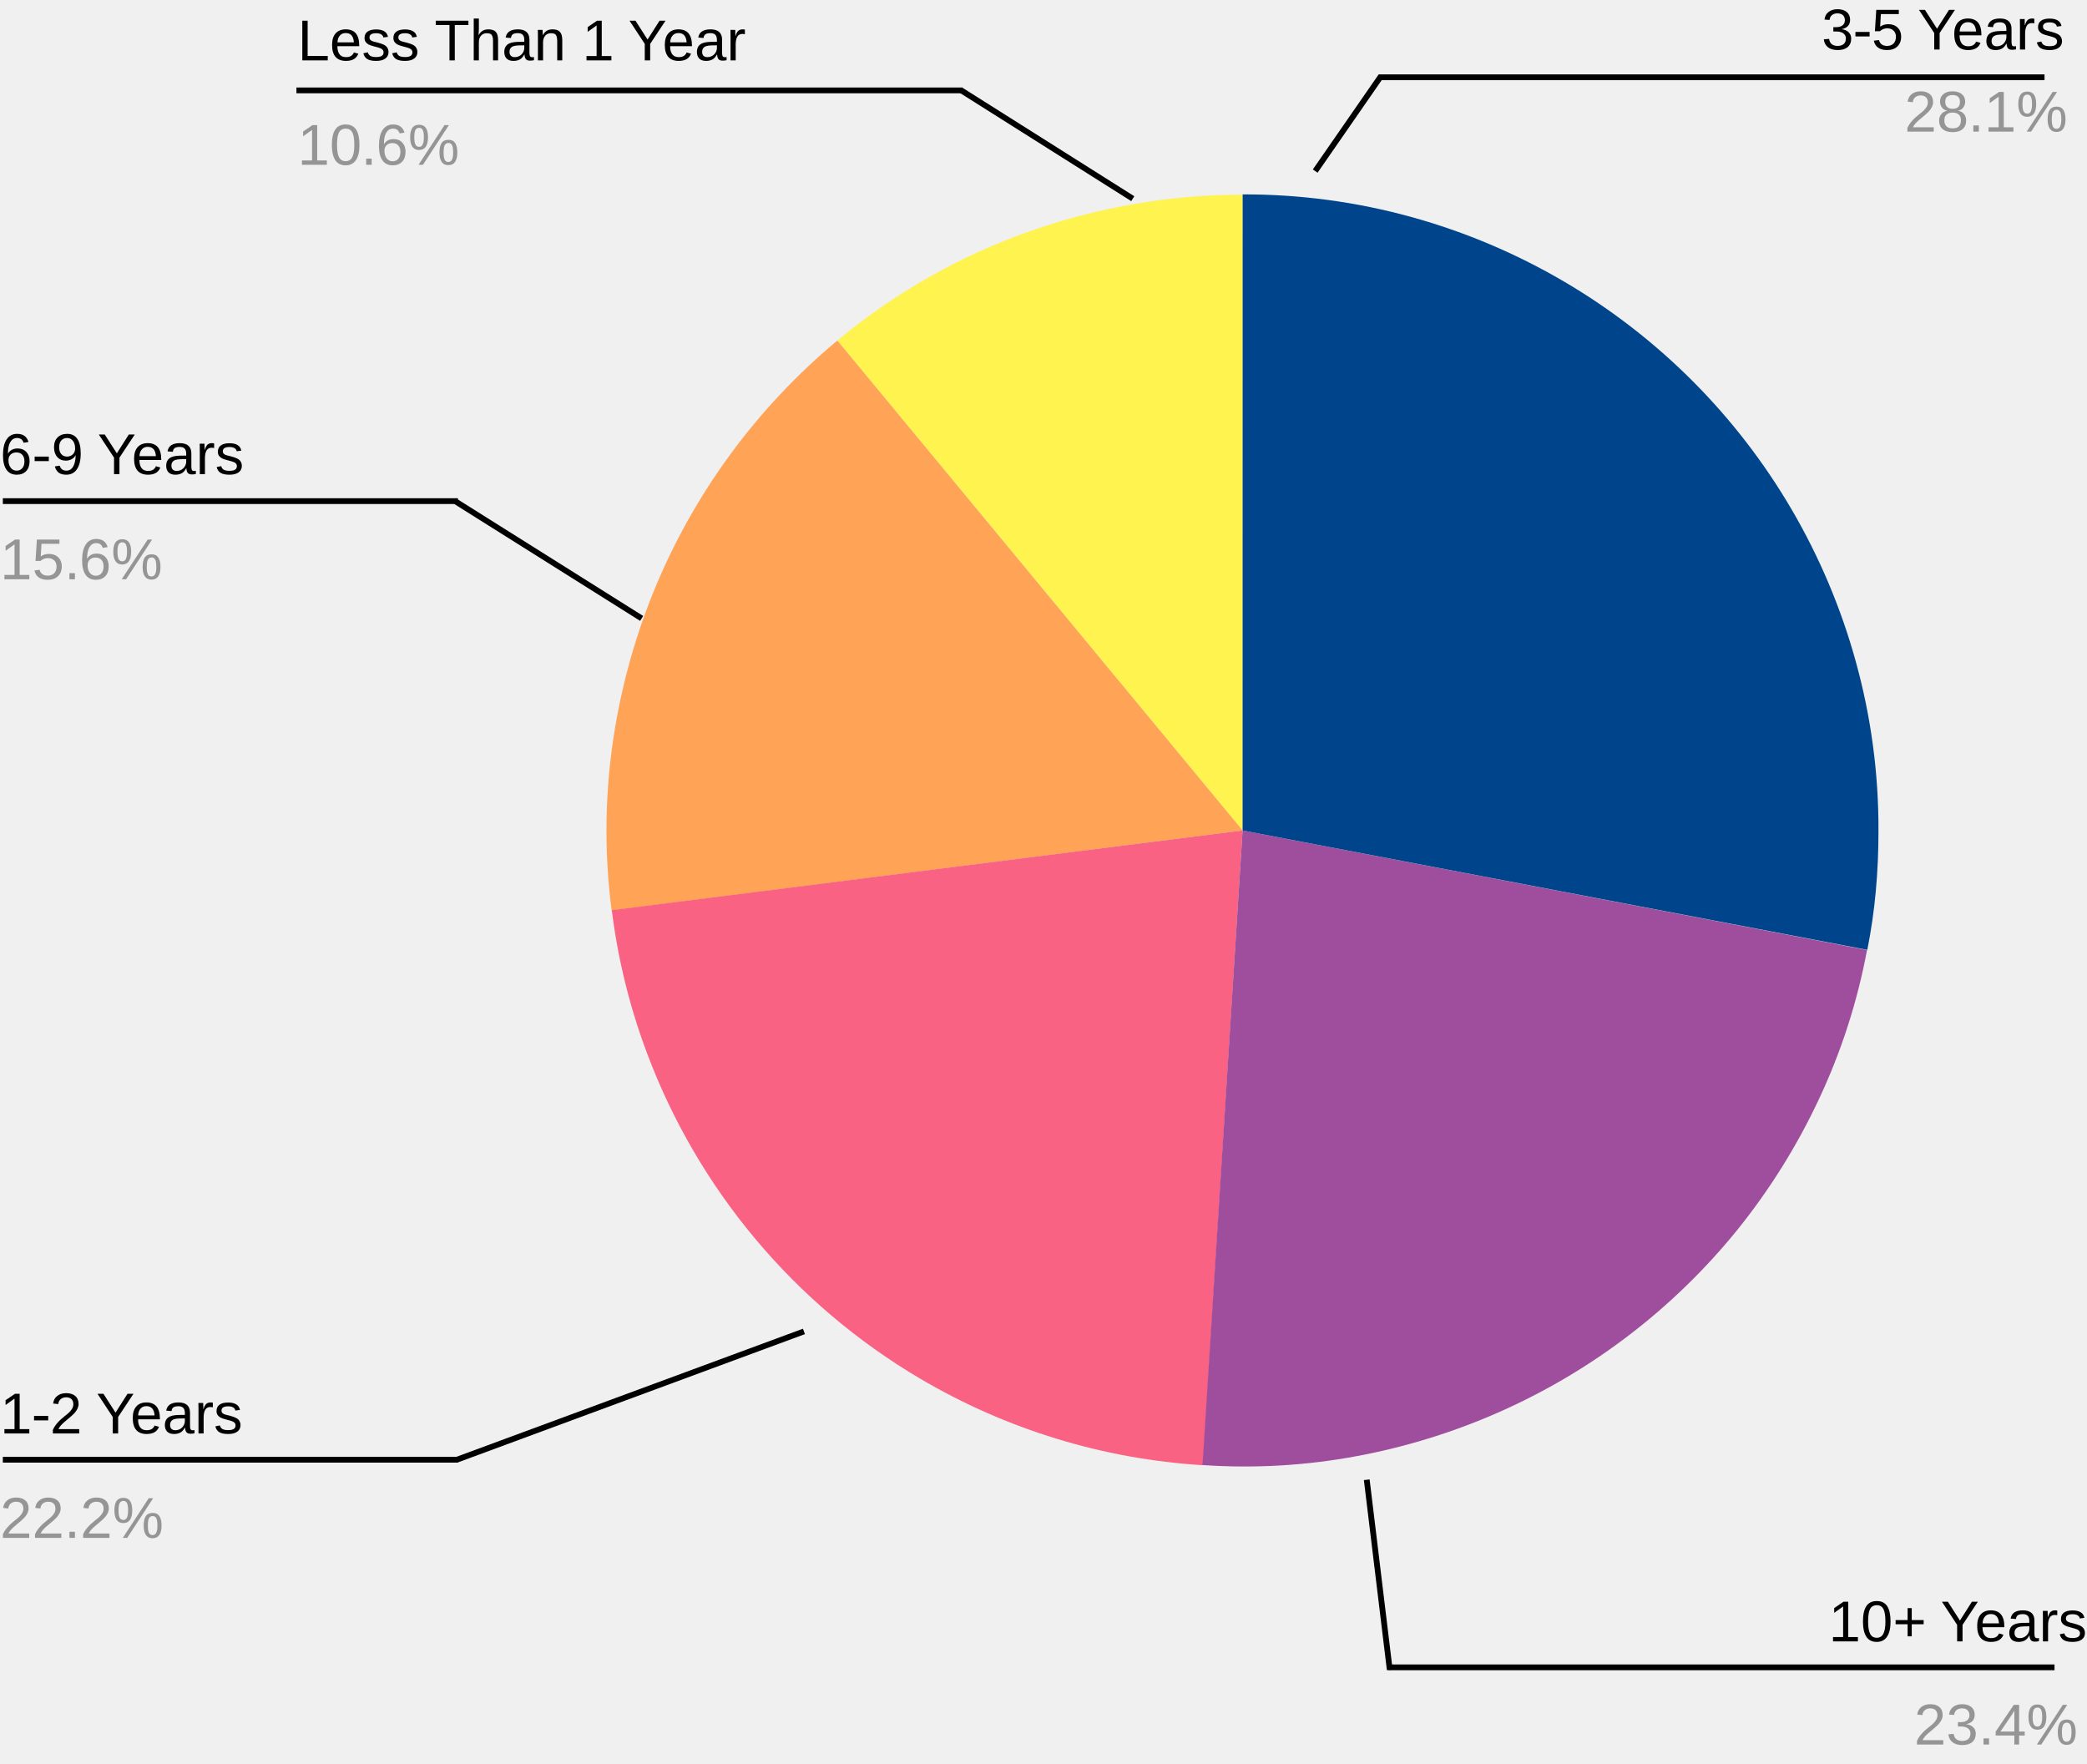
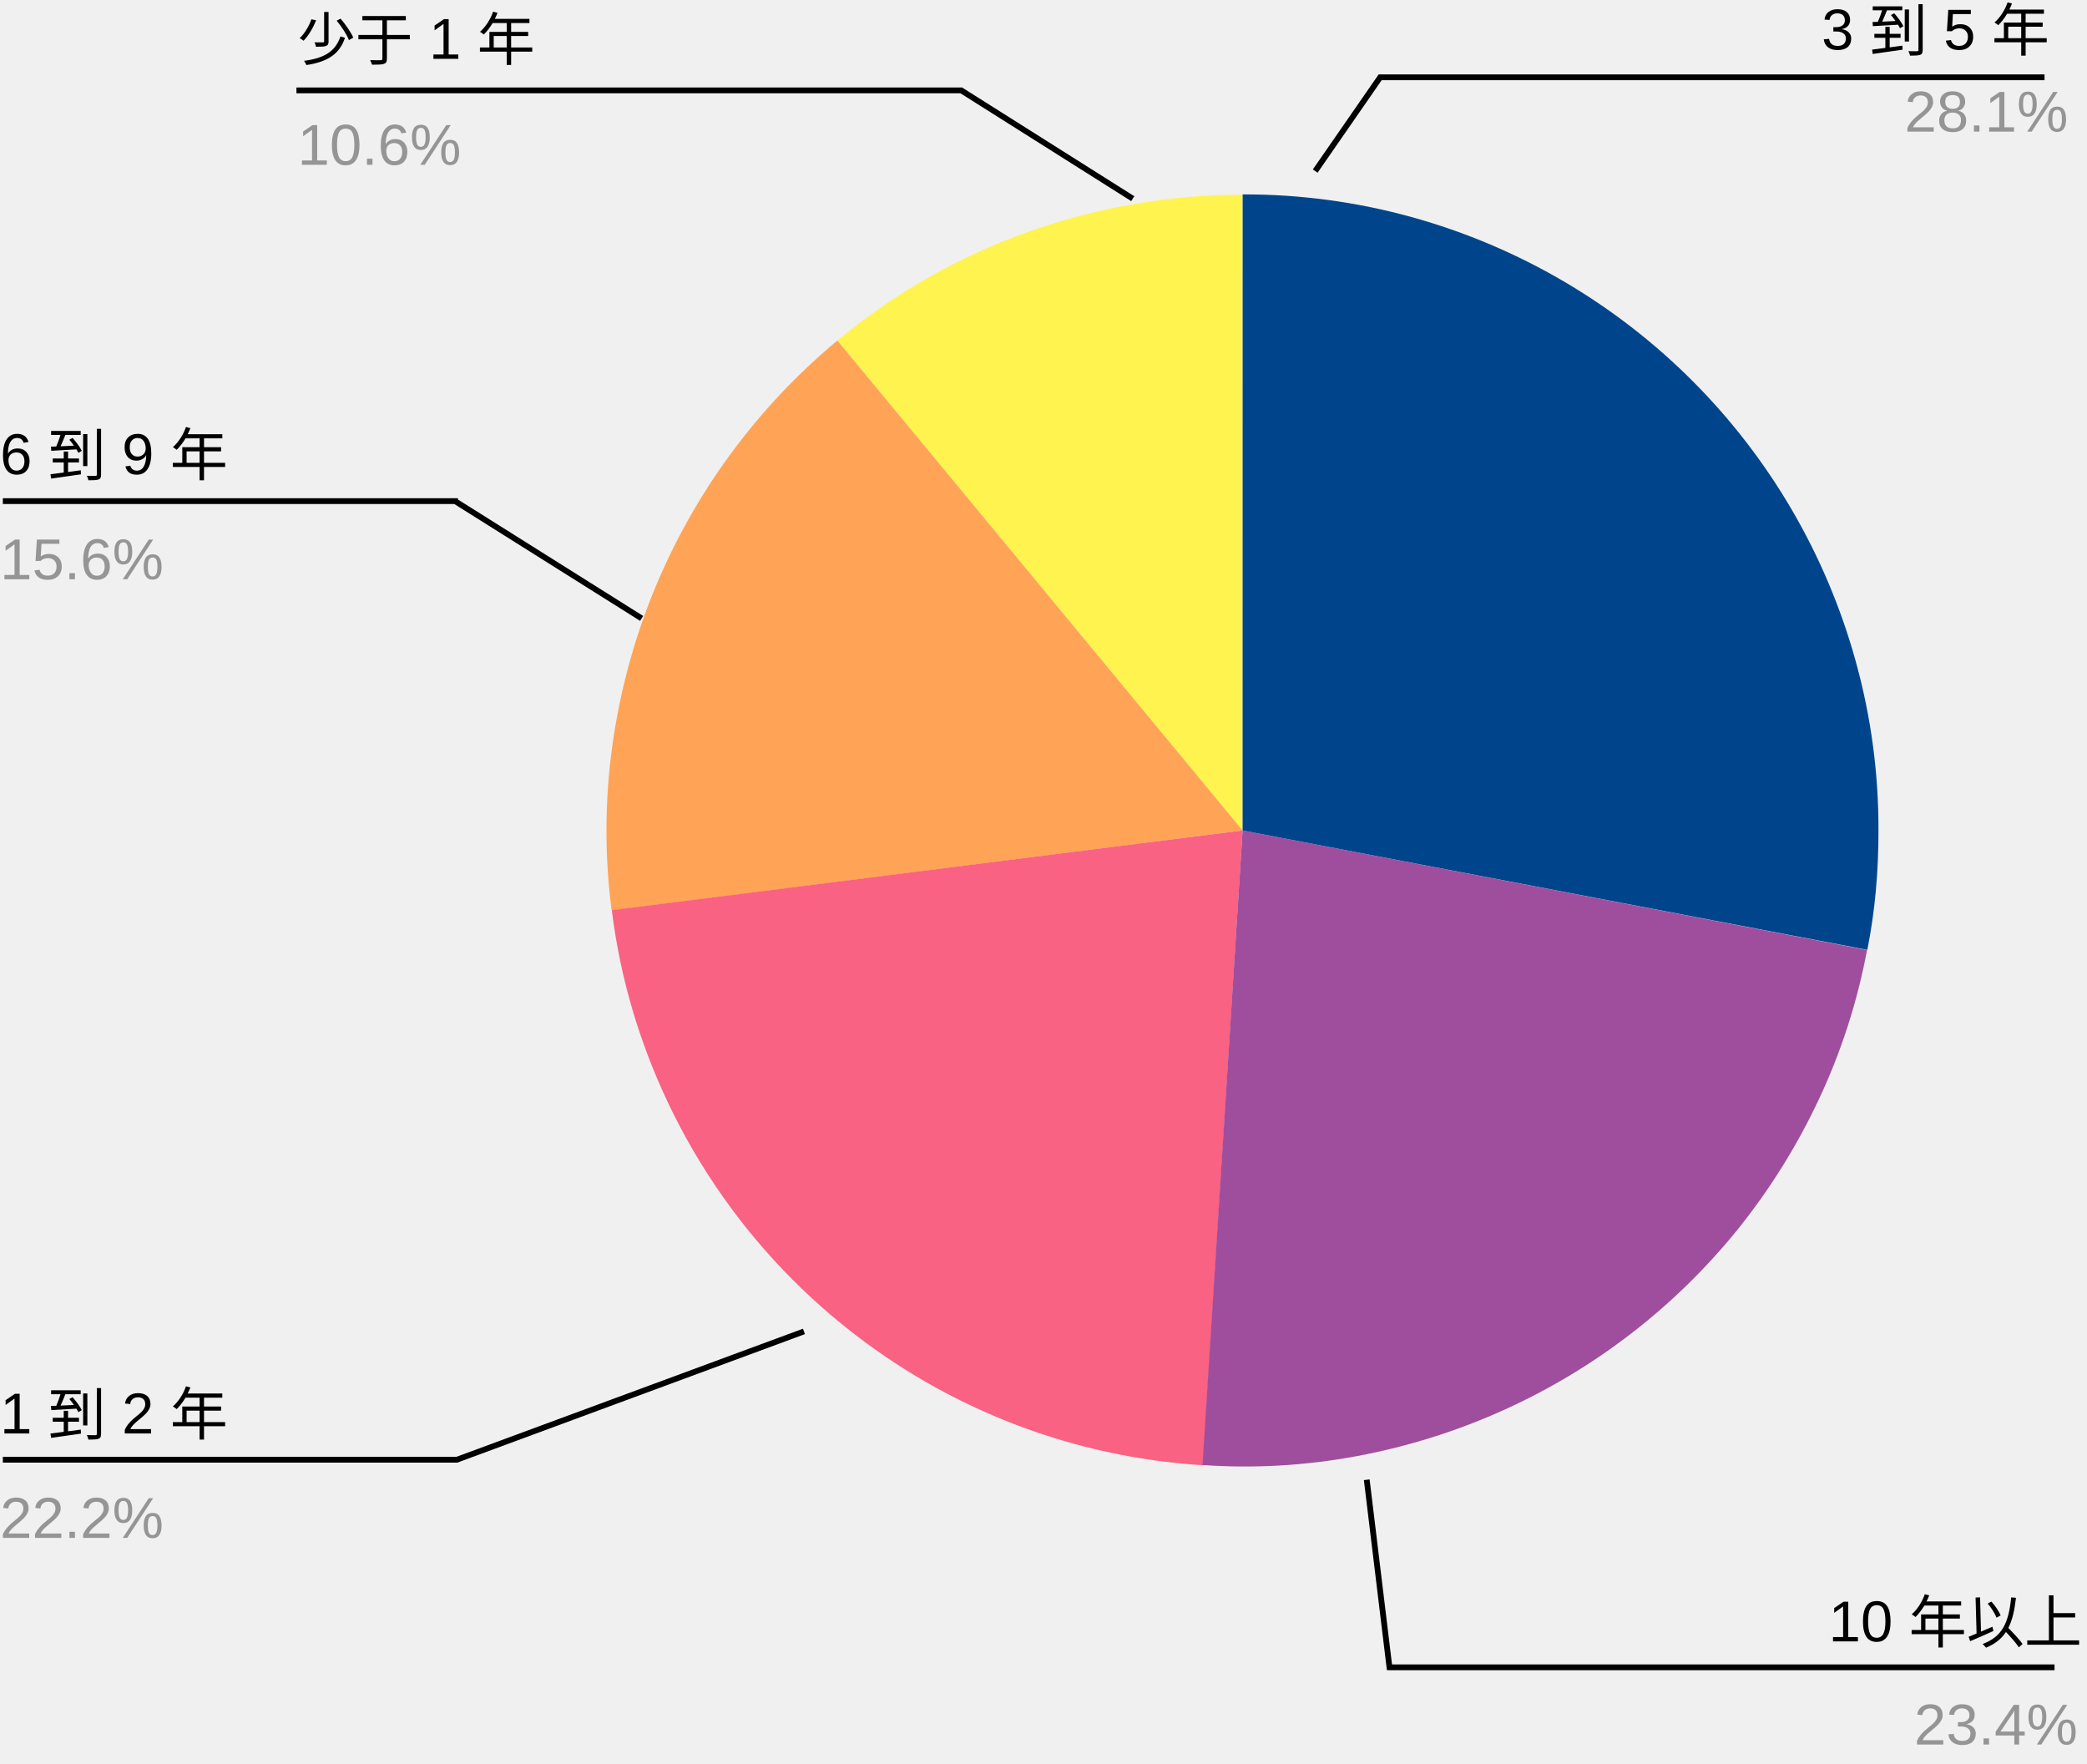
- <svg xmlns="http://www.w3.org/2000/svg" viewBox="0 0 361.59 305.49">
+ <svg xmlns="http://www.w3.org/2000/svg" viewBox="0 0 361.59 305.49" fill="#fff">
  <defs>
-     <style>.cls-1{fill:#fff44f;}.cls-2{fill:#ffa356;}.cls-3{fill:#f96282;}.cls-4{fill:#9f4e9d;}.cls-5{fill:#00458b;}.cls-6,.cls-9{font-size:10px;font-family:ArialMT, Arial;}.cls-7{letter-spacing:-0.03em;}.cls-8{letter-spacing:-0.08em;}.cls-9{fill:#959595;}.cls-10{letter-spacing:-0.01em;}.cls-11{letter-spacing:-0.01em;}.cls-12{letter-spacing:-0.02em;}.cls-13{letter-spacing:-0.02em;}.cls-14{letter-spacing:-0.02em;}.cls-15{letter-spacing:-0.03em;}.cls-16{letter-spacing:-0.01em;}.cls-17{letter-spacing:-0.01em;}.cls-18{fill:none;stroke:#000;}</style>
+     <style>.cls-6,.cls-9{font-size:10px;font-family:ArialMT,Arial}.cls-9{fill:#959595}text{fill:#000}</style>
  </defs>
-   <g id="Layer_2" data-name="Layer 2">
-     <g id="Layer_1-2" data-name="Layer 1">
-       <path class="cls-1" d="M215.29,143.88V33.72A111.12,111.12,0,0,0,178.6,40,108.11,108.11,0,0,0,145.08,59Z" />
-       <path class="cls-2" d="M215.29,143.88,145.08,59a111.19,111.19,0,0,0-31.86,43.54,112,112,0,0,0-7.13,26.66,107.29,107.29,0,0,0-.12,28.54Z" />
-       <path class="cls-3" d="M215.29,143.88,106,157.69a108,108,0,0,0,6.1,24.77,110.46,110.46,0,0,0,47.32,56.39,109.6,109.6,0,0,0,49,15Z" />
-       <path class="cls-4" d="M215.29,143.88l-6.95,109.94a105.65,105.65,0,0,0,26.77-1.55,111.58,111.58,0,0,0,25-7.79A110.71,110.71,0,0,0,301.07,213a111.56,111.56,0,0,0,14-22.41,106.8,106.8,0,0,0,8.41-26Z" />
-       <path class="cls-5" d="M215.29,143.88l108.24,20.68A97.82,97.82,0,0,0,325,154.38q.47-5.17.46-10.5a108.31,108.31,0,0,0-3.93-29.27,110.39,110.39,0,0,0-76.95-77,108.44,108.44,0,0,0-29.28-3.93Z" />
-       <text class="cls-6" transform="translate(316.82 284.37)">10+<tspan class="cls-7" x="16.96" y="0"> </tspan>
-         <tspan class="cls-8" x="19.41" y="0">Y</tspan>
-         <tspan x="25.32" y="0">ears</tspan>
-       </text>
-       <text class="cls-9" transform="translate(331.63 302.24)">23.4%</text>
-       <text class="cls-9" transform="translate(329.97 22.8)">2<tspan class="cls-10" x="5.56" y="0">8</tspan>
-         <tspan x="11.02" y="0">.1%</tspan>
-       </text>
-       <text class="cls-9" transform="translate(51.55 28.55)">1<tspan class="cls-11" x="5.56" y="0">0</tspan>
-         <tspan class="cls-12" x="10.99" y="0">.</tspan>
-         <tspan x="13.59" y="0">6%</tspan>
-       </text>
-       <text class="cls-9" transform="translate(0 100.36)">15<tspan class="cls-13" x="11.12" y="0">.</tspan>
-         <tspan x="13.71" y="0">6%</tspan>
-       </text>
-       <text class="cls-9" transform="translate(0 266.44)">22.2%</text>
-       <text class="cls-6" transform="translate(51.55 10.46)">Less<tspan class="cls-14" x="21.12" y="0"> </tspan>
-         <tspan x="23.73" y="0">Than 1</tspan>
-         <tspan class="cls-15" x="54.86" y="0"> </tspan>
-         <tspan class="cls-8" x="57.3" y="0">Y</tspan>
-         <tspan x="63.21" y="0">ear</tspan>
-       </text>
-       <text class="cls-6" transform="translate(0 248.35)">
-         <tspan class="cls-10">1</tspan>
-         <tspan class="cls-11" x="5.46" y="0">-</tspan>
-         <tspan x="8.66" y="0">2</tspan>
-         <tspan class="cls-7" x="14.22" y="0"> </tspan>
-         <tspan class="cls-8" x="16.67" y="0">Y</tspan>
-         <tspan x="22.58" y="0">ears</tspan>
-       </text>
-       <text class="cls-6" transform="translate(0 82.15)">6-9<tspan class="cls-7" x="14.45" y="0"> </tspan>
-         <tspan class="cls-8" x="16.9" y="0">Y</tspan>
-         <tspan x="22.81" y="0">ears</tspan>
-       </text>
-       <text class="cls-6" transform="translate(315.61 8.58)">
-         <tspan class="cls-16">3</tspan>
-         <tspan class="cls-17" x="5.42" y="0">-</tspan>
-         <tspan x="8.64" y="0">5</tspan>
-         <tspan class="cls-7" x="14.2" y="0"> </tspan>
-         <tspan class="cls-8" x="16.65" y="0">Y</tspan>
-         <tspan x="22.56" y="0">ears</tspan>
-       </text>
-       <line class="cls-18" x1="79.07" y1="252.93" x2="139.29" y2="230.67" />
-       <line class="cls-18" x1="240.79" y1="289.31" x2="236.8" y2="256.37" />
-       <line class="cls-18" x1="239.23" y1="13.24" x2="227.87" y2="29.64" />
-       <line class="cls-18" x1="355.96" y1="288.87" x2="240.56" y2="288.87" />
-       <line class="cls-18" x1="354.23" y1="13.39" x2="238.83" y2="13.39" />
-       <line class="cls-18" x1="166.42" y1="15.58" x2="196.26" y2="34.42" />
-       <line class="cls-18" x1="78.72" y1="86.74" x2="111.17" y2="107.14" />
-       <line class="cls-18" x1="51.36" y1="15.66" x2="166.76" y2="15.66" />
-       <line class="cls-18" x1="0.49" y1="86.82" x2="79.34" y2="86.82" />
-       <line class="cls-18" x1="0.49" y1="252.9" x2="79.34" y2="252.9" />
-     </g>
-   </g>
+   <path d="M215.29 143.88V33.72A111.12 111.12 0 00178.6 40a108.11 108.11 0 00-33.52 19z" fill="#fff44f" />
+   <path d="M215.29 143.88L145.08 59a111.19 111.19 0 00-31.86 43.54 112 112 0 00-7.13 26.66 107.29 107.29 0 00-.12 28.54z" fill="#ffa356" />
+   <path d="M215.29 143.88L106 157.69a108 108 0 006.1 24.77 110.46 110.46 0 0047.32 56.39 109.6 109.6 0 0049 15z" fill="#f96282" />
+   <path d="M215.29 143.88l-6.95 109.94a105.65 105.65 0 0026.77-1.55 111.58 111.58 0 0025-7.79A110.71 110.71 0 00301.07 213a111.56 111.56 0 0014-22.41 106.8 106.8 0 008.41-26z" fill="#9f4e9d" />
+   <path d="M215.29 143.88l108.24 20.68a97.82 97.82 0 001.47-10.18q.47-5.17.46-10.5a108.31 108.31 0 00-3.93-29.27 110.39 110.39 0 00-76.95-77 108.44 108.44 0 00-29.28-3.93z" fill="#00458b" />
+   <text class="cls-6" transform="translate(316.82 284.37)">10 年以上</text>
+   <text class="cls-9" transform="translate(331.63 302.24)">23.4%</text>
+   <text class="cls-9" transform="translate(329.97 22.8)">28.1%</text>
+   <text class="cls-9" transform="translate(51.55 28.55)">10.6%</text>
+   <text class="cls-9" transform="translate(0 100.36)">15.6%</text>
+   <text class="cls-9" transform="translate(0 266.44)">22.2%</text>
+   <text class="cls-6" transform="translate(51.55 10.46)">少于 1 年</text>
+   <text class="cls-6" transform="translate(0 248.35)">1 到 2 年</text>
+   <text class="cls-6" transform="translate(0 82.15)">6 到 9 年</text>
+   <text class="cls-6" transform="translate(315.61 8.58)">3 到 5 年</text>
+   <path d="M79.07 252.93l60.22-22.26m101.5 58.64l-3.99-32.94m2.43-243.13l-11.36 16.4m128.09 259.23h-115.4M354.23 13.39h-115.4m-72.41 2.19l29.84 18.84M78.72 86.74l32.45 20.4M51.36 15.66h115.4M.49 86.82h78.85M.49 252.9h78.85" fill="none" stroke="#000" />
</svg>
